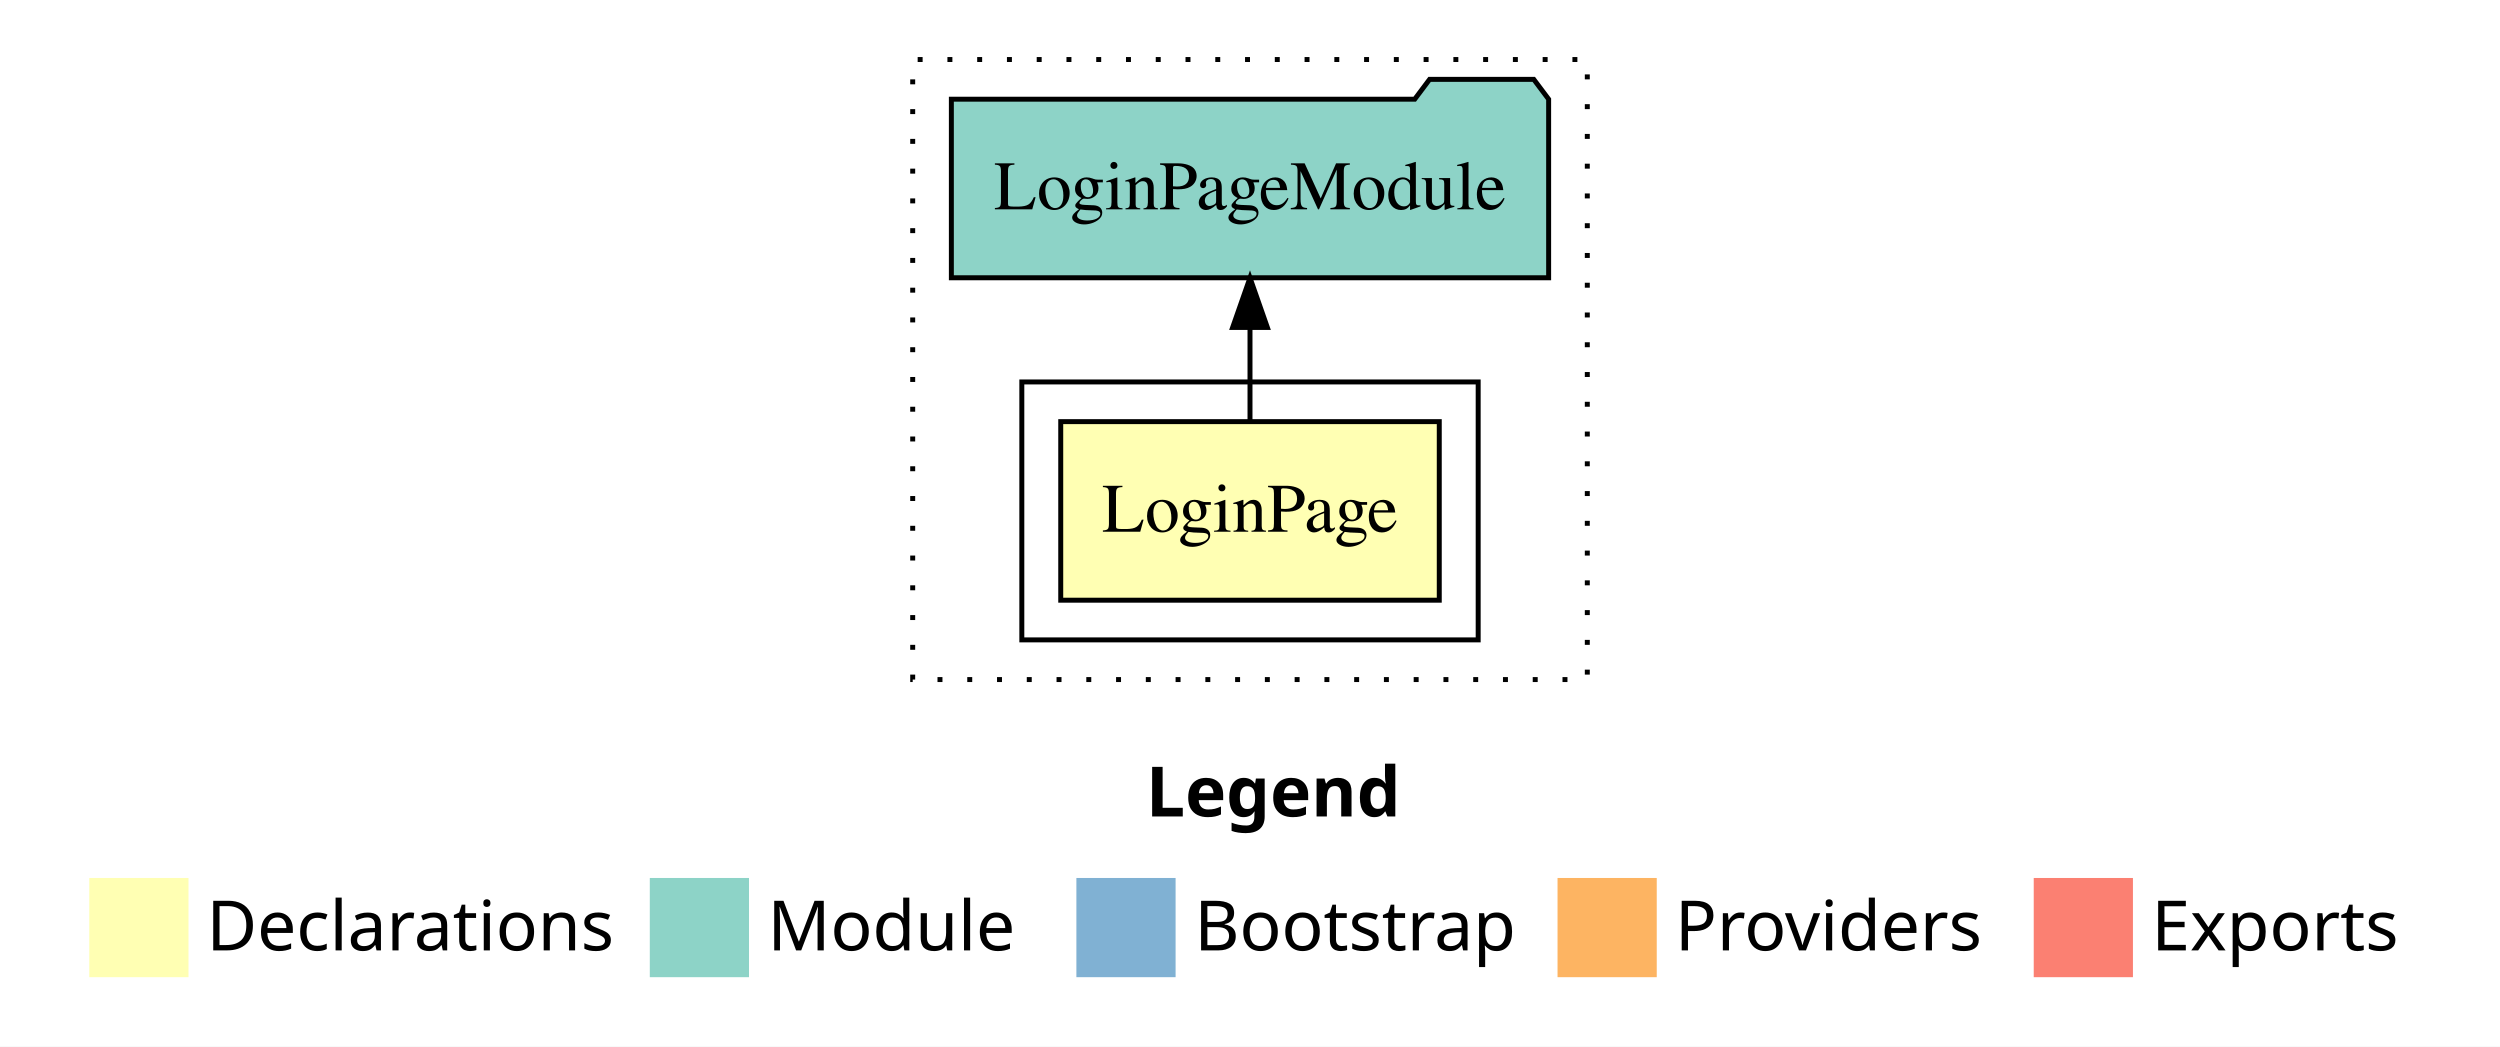
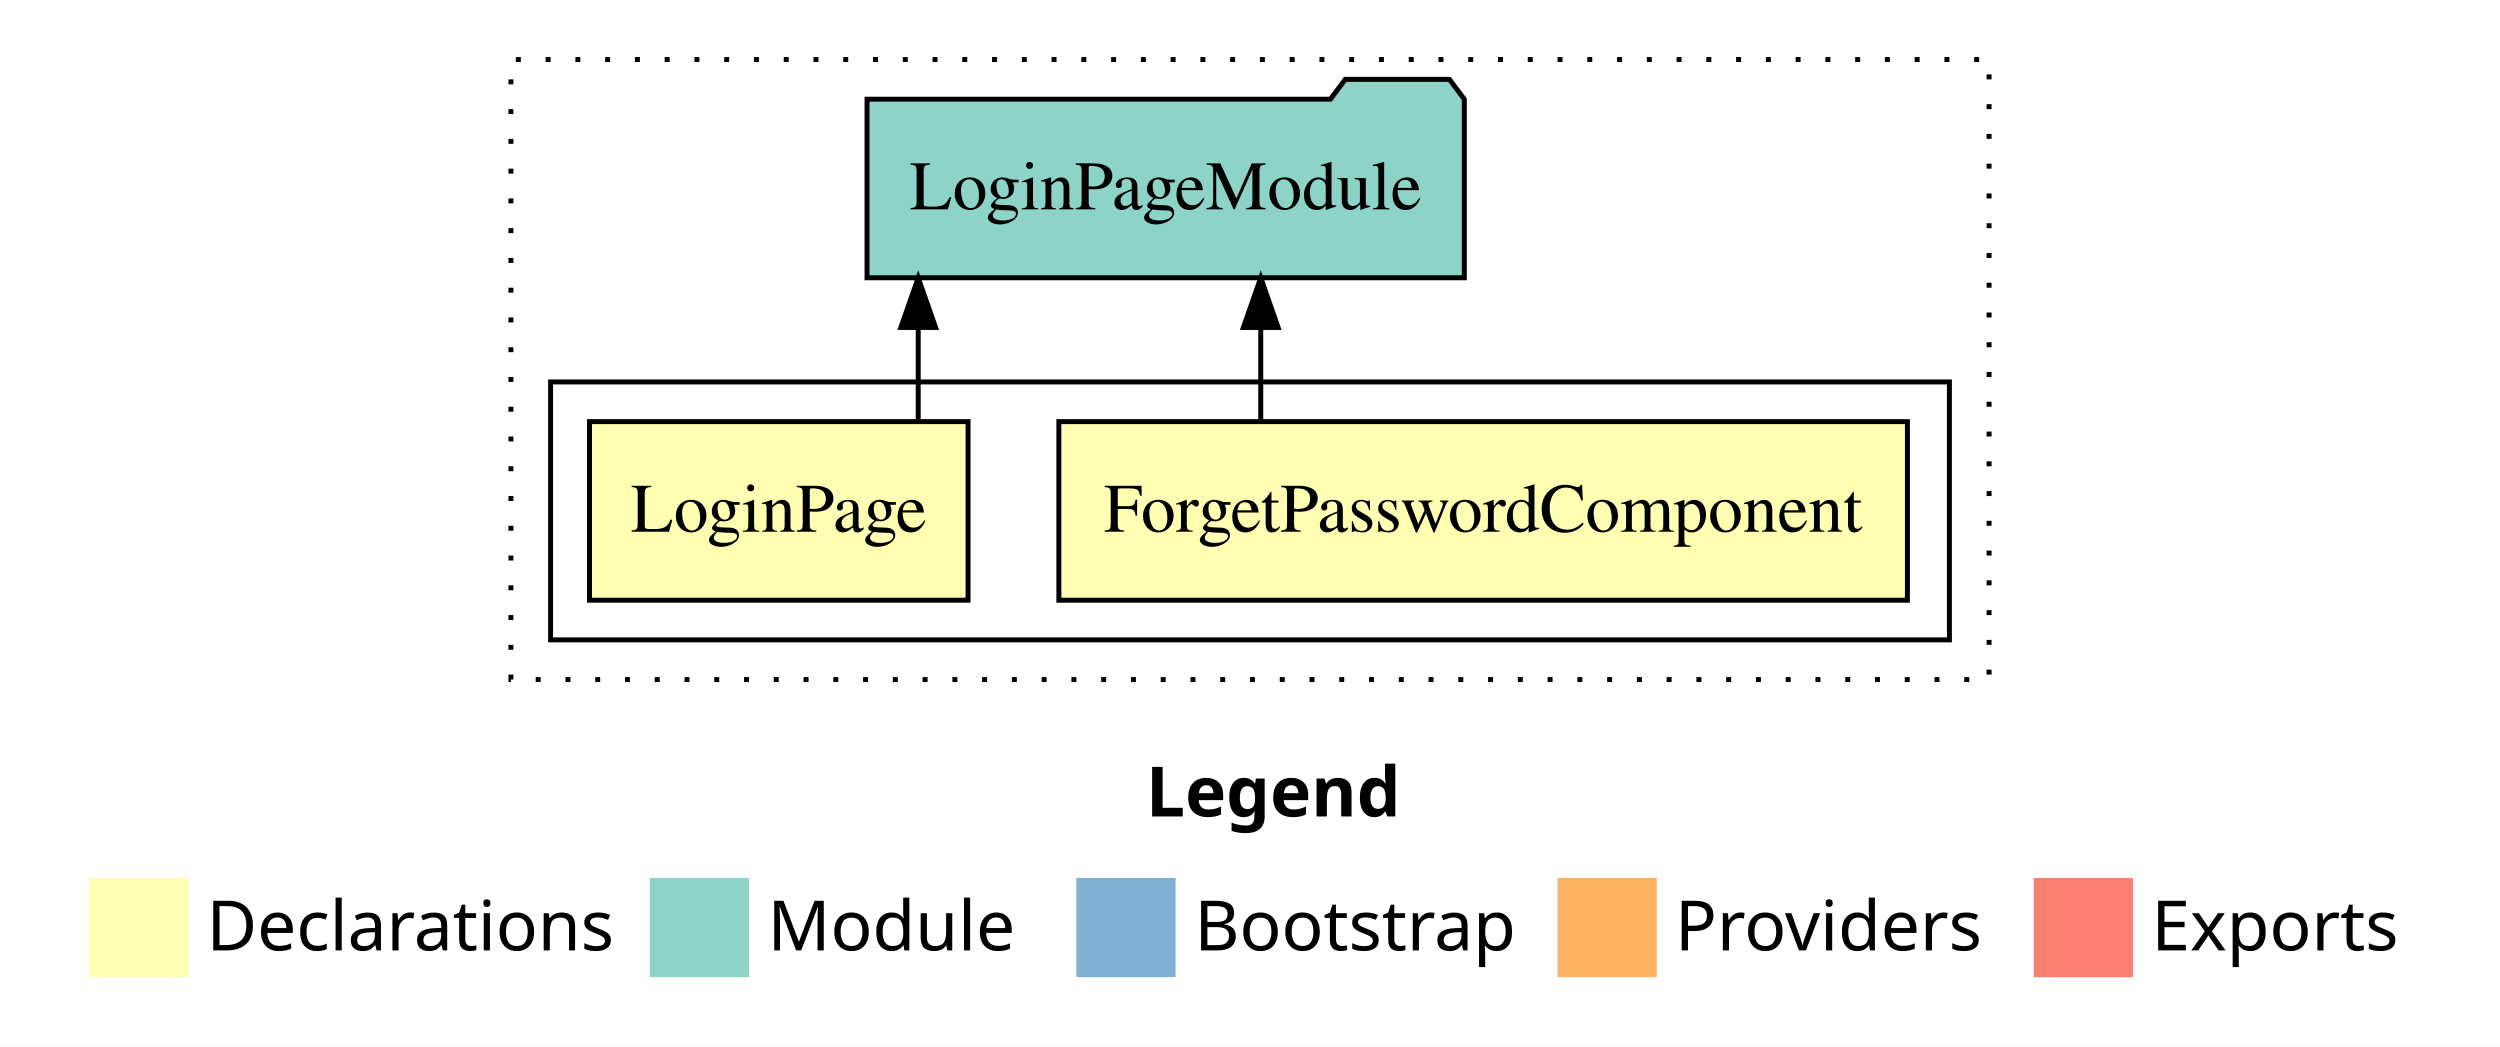
<svg xmlns="http://www.w3.org/2000/svg" width="504pt" height="211pt" viewBox="0.00 0.00 504.00 211.00">
  <g id="graph0" class="graph" transform="scale(1 1) rotate(0) translate(4 207)">
    <polygon fill="#ffffff" stroke="transparent" points="-4,4 -4,-207 500,-207 500,4 -4,4" />
    <text text-anchor="start" x="227.009" y="-42.4" font-family="sans-serif" font-weight="bold" font-size="14.00" fill="#000000">Legend</text>
    <polygon fill="#ffffb3" stroke="transparent" points="14,-10 14,-30 34,-30 34,-10 14,-10" />
    <text text-anchor="start" x="37.629" y="-15.4" font-family="sans-serif" font-size="14.00" fill="#000000">  Declarations</text>
    <polygon fill="#8dd3c7" stroke="transparent" points="127,-10 127,-30 147,-30 147,-10 127,-10" />
    <text text-anchor="start" x="150.725" y="-15.4" font-family="sans-serif" font-size="14.00" fill="#000000">  Module</text>
    <polygon fill="#80b1d3" stroke="transparent" points="213,-10 213,-30 233,-30 233,-10 213,-10" />
    <text text-anchor="start" x="236.781" y="-15.4" font-family="sans-serif" font-size="14.00" fill="#000000">  Bootstrap</text>
    <polygon fill="#fdb462" stroke="transparent" points="310,-10 310,-30 330,-30 330,-10 310,-10" />
    <text text-anchor="start" x="333.673" y="-15.4" font-family="sans-serif" font-size="14.00" fill="#000000">  Providers</text>
    <polygon fill="#fb8072" stroke="transparent" points="406,-10 406,-30 426,-30 426,-10 406,-10" />
    <text text-anchor="start" x="429.726" y="-15.4" font-family="sans-serif" font-size="14.00" fill="#000000">  Exports</text>
    <g id="clust1" class="cluster">
-       <polygon fill="none" stroke="#000000" stroke-dasharray="1,5" points="180,-70 180,-195 316,-195 316,-70 180,-70" />
+       <polygon fill="none" stroke="#000000" stroke-dasharray="1,5" points="99,-70 99,-195 397,-195 397,-70 99,-70" />
    </g>
    <g id="clust2" class="cluster">
-       <polygon fill="none" stroke="#000000" points="202,-78 202,-130 294,-130 294,-78 202,-78" />
+       <polygon fill="none" stroke="#000000" points="107,-78 107,-130 389,-130 389,-78 107,-78" />
    </g>
    <g id="node1" class="node">
-       <polygon fill="#ffffb3" stroke="#000000" points="286.156,-122 209.844,-122 209.844,-86 286.156,-86 286.156,-122" />
-       <text text-anchor="middle" x="248" y="-99.8" font-family="Times,serif" font-size="14.00" fill="#000000">LoginPage</text>
+       <polygon fill="#ffffb3" stroke="#000000" points="380.535,-122 209.465,-122 209.465,-86 380.535,-86 380.535,-122" />
+       <text text-anchor="middle" x="295" y="-99.8" font-family="Times,serif" font-size="14.00" fill="#000000">ForgetPasswordComponent</text>
+     </g>
+     <g id="node3" class="node">
+       <polygon fill="#8dd3c7" stroke="#000000" points="291.205,-187 288.205,-191 267.205,-191 264.205,-187 170.795,-187 170.795,-151 291.205,-151 291.205,-187" />
+       <text text-anchor="middle" x="231" y="-164.8" font-family="Times,serif" font-size="14.00" fill="#000000">LoginPageModule</text>
+     </g>
+     <g id="edge1" class="edge">
+       <path fill="none" stroke="#000000" d="M250.168,-122.106C250.168,-122.106 250.168,-140.991 250.168,-140.991" />
+       <polygon fill="#000000" stroke="#000000" points="246.668,-140.991 250.168,-150.991 253.668,-140.991 246.668,-140.991" />
    </g>
    <g id="node2" class="node">
-       <polygon fill="#8dd3c7" stroke="#000000" points="308.205,-187 305.205,-191 284.205,-191 281.205,-187 187.795,-187 187.795,-151 308.205,-151 308.205,-187" />
-       <text text-anchor="middle" x="248" y="-164.8" font-family="Times,serif" font-size="14.00" fill="#000000">LoginPageModule</text>
+       <polygon fill="#ffffb3" stroke="#000000" points="191.156,-122 114.844,-122 114.844,-86 191.156,-86 191.156,-122" />
+       <text text-anchor="middle" x="153" y="-99.8" font-family="Times,serif" font-size="14.00" fill="#000000">LoginPage</text>
    </g>
-     <g id="edge1" class="edge">
-       <path fill="none" stroke="#000000" d="M248,-122.106C248,-122.106 248,-140.991 248,-140.991" />
-       <polygon fill="#000000" stroke="#000000" points="244.5,-140.991 248,-150.991 251.5,-140.991 244.5,-140.991" />
+     <g id="edge2" class="edge">
+       <path fill="none" stroke="#000000" d="M181.113,-122.106C181.113,-122.106 181.113,-140.991 181.113,-140.991" />
+       <polygon fill="#000000" stroke="#000000" points="177.613,-140.991 181.113,-150.991 184.613,-140.991 177.613,-140.991" />
    </g>
  </g>
</svg>
